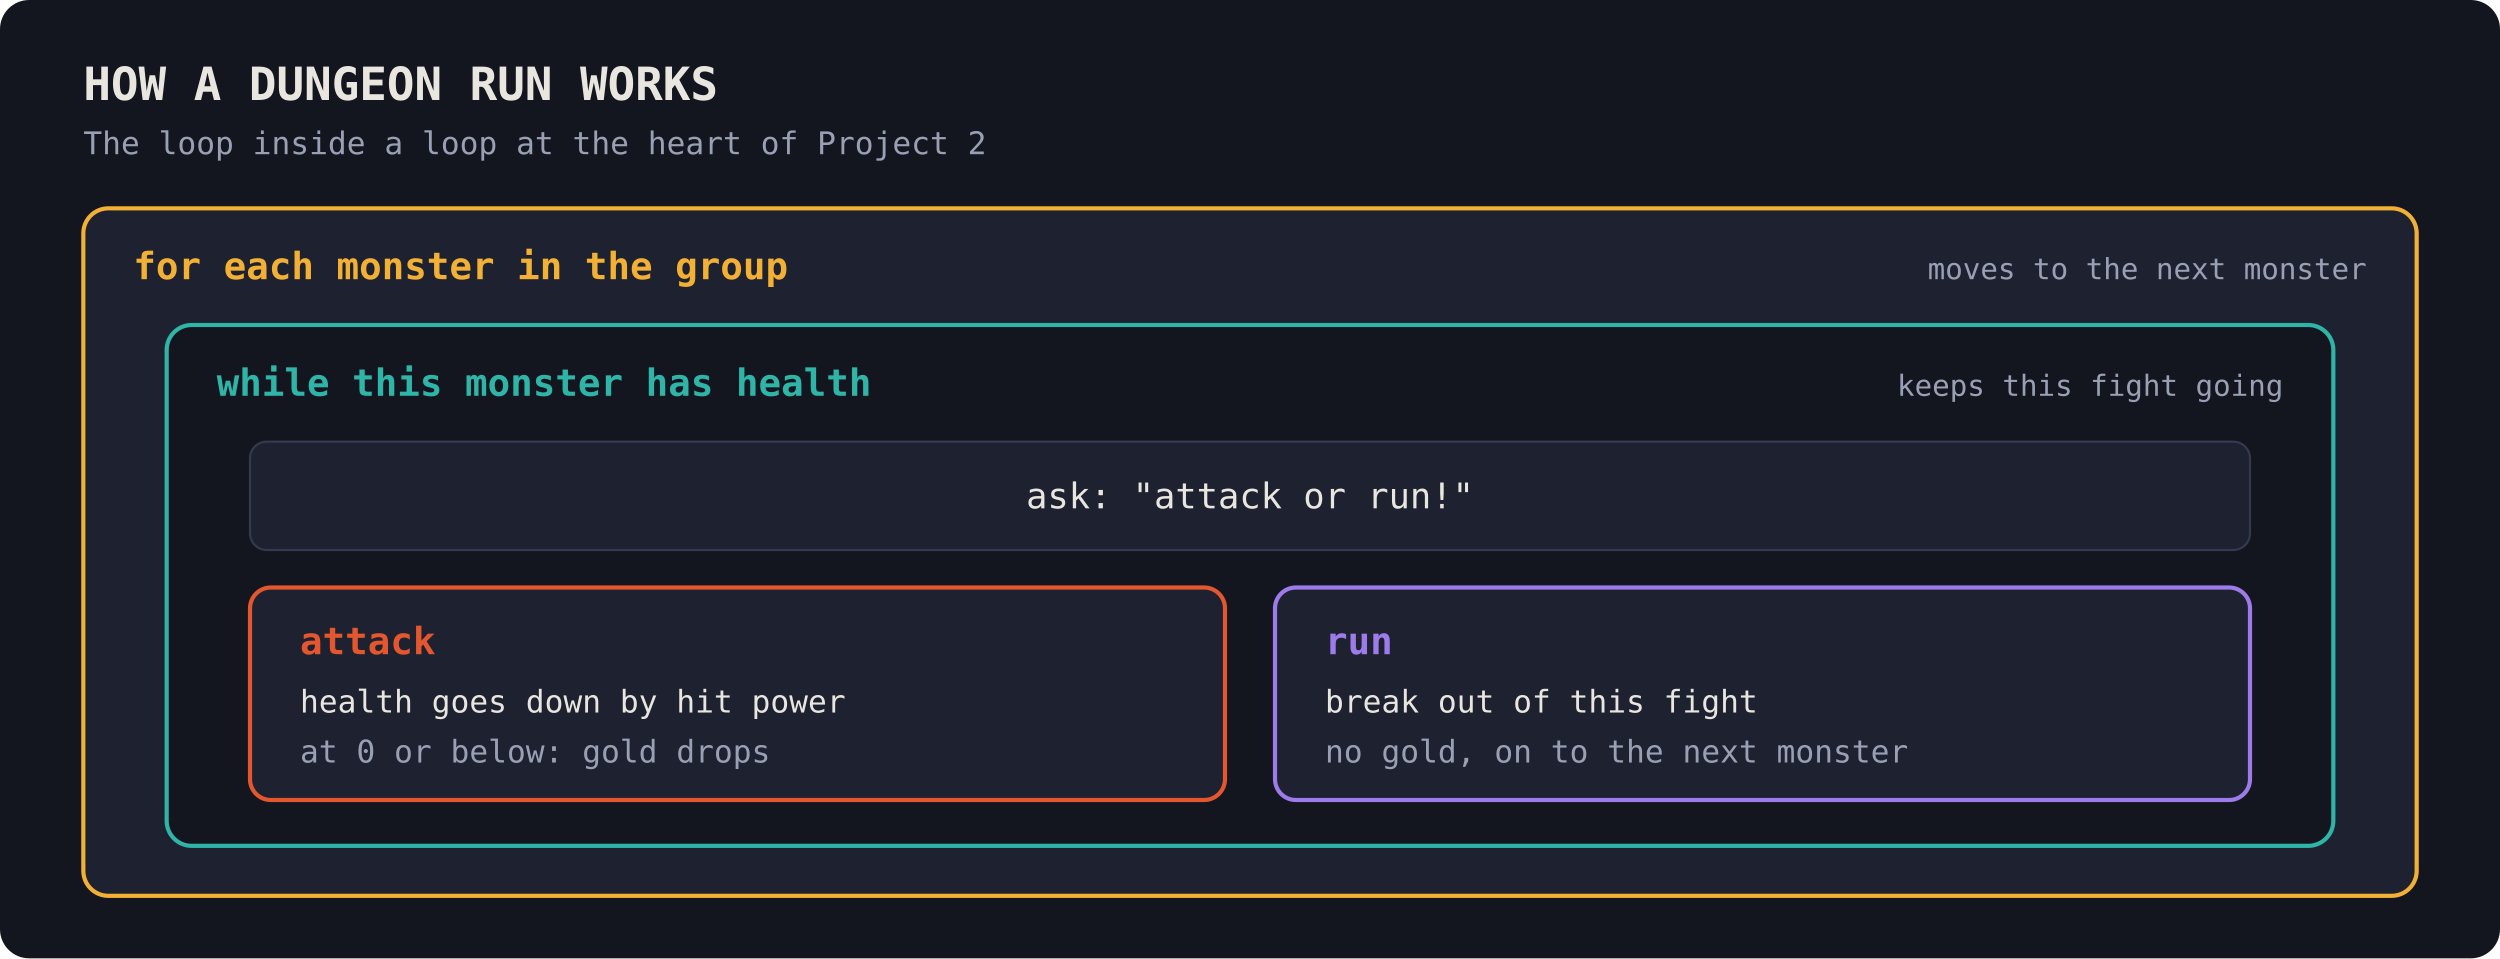
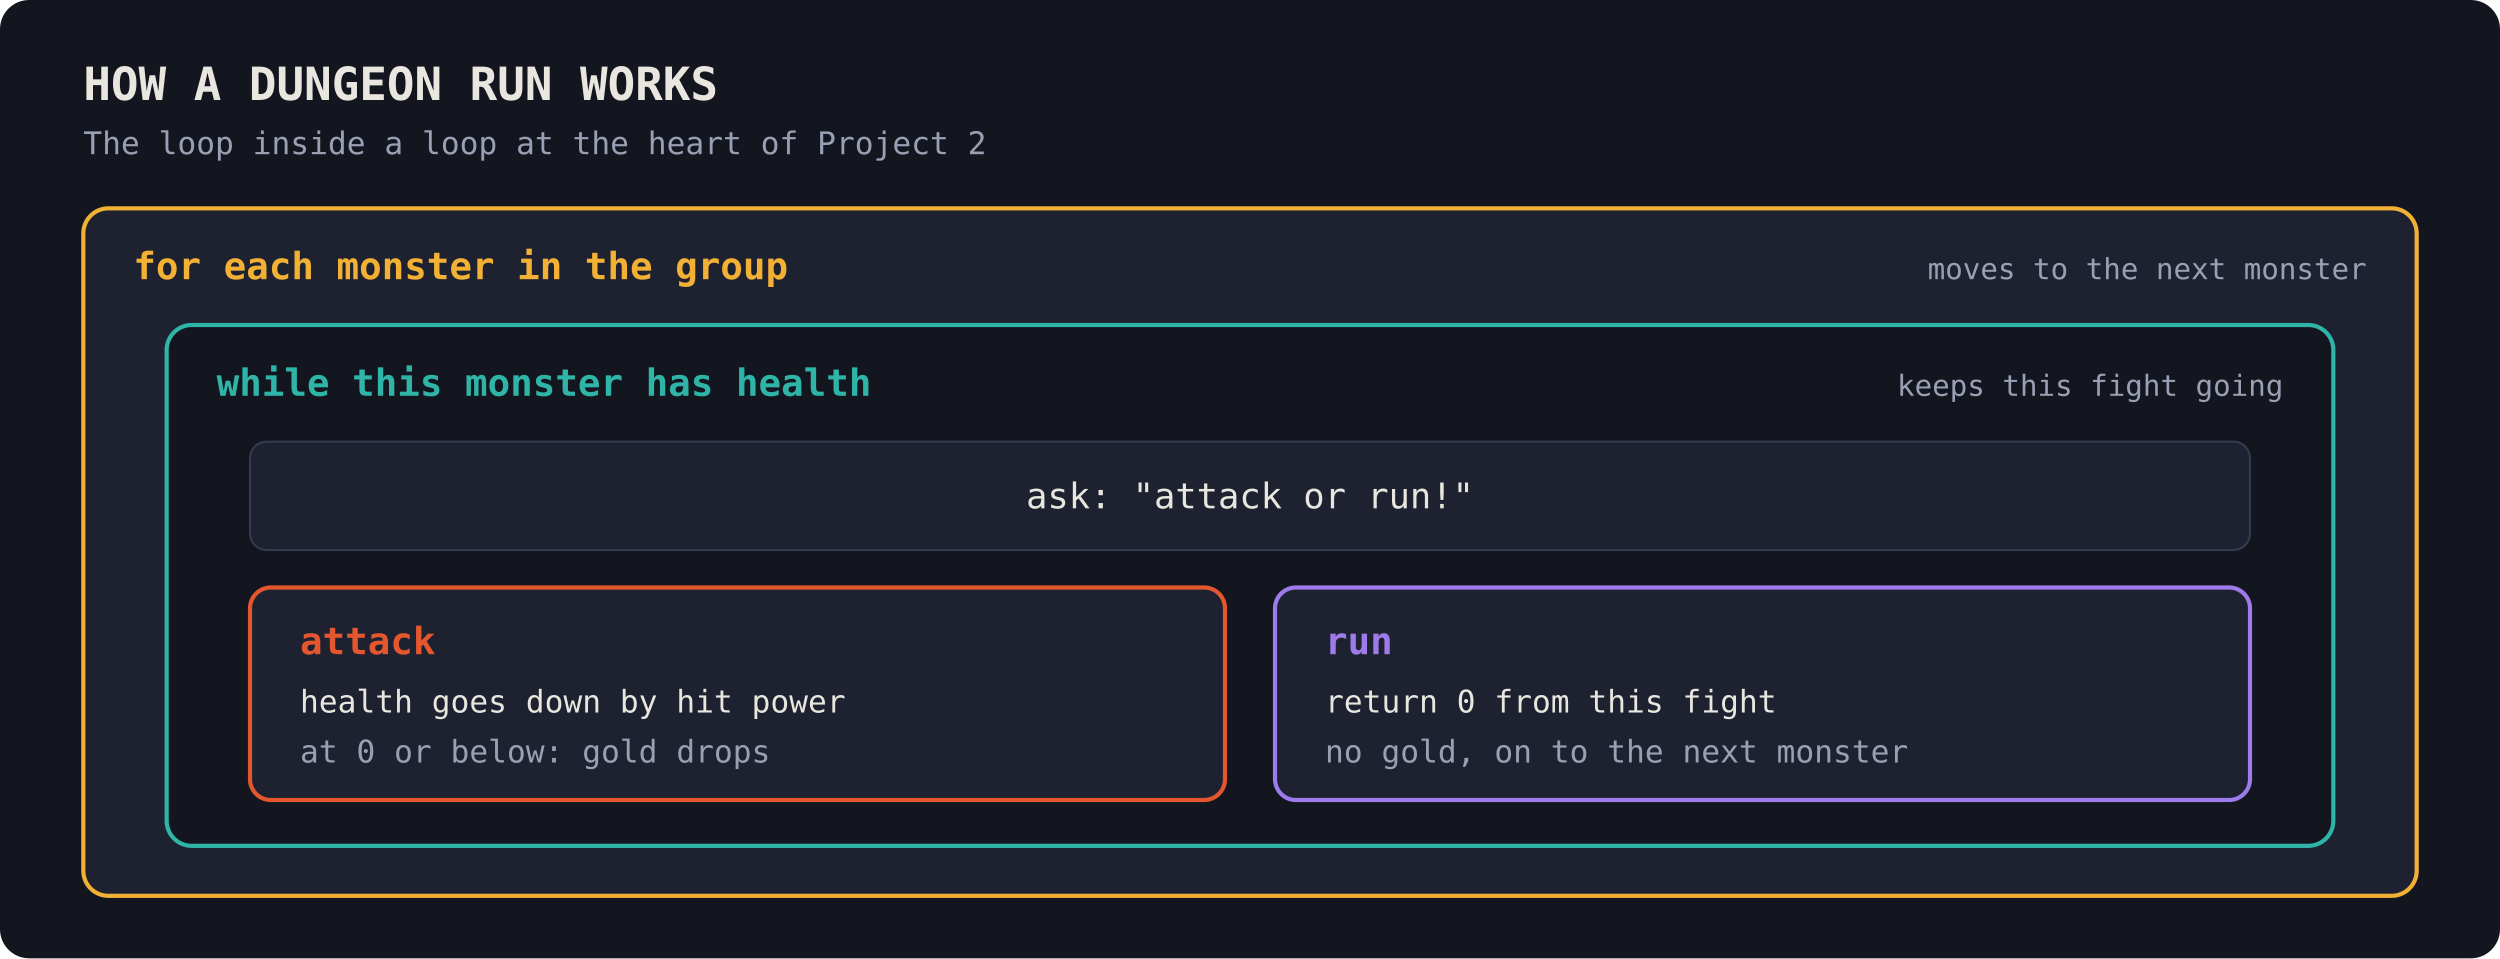
<svg xmlns="http://www.w3.org/2000/svg" viewBox="0 0 1200 460" width="1200" height="460" role="img" aria-label="Diagram of a for loop over monsters containing a while loop with attack and run choices">
  <rect width="1200" height="460" rx="14" fill="#14161f" />
  <text x="40" y="48" font-family="ui-monospace,SFMono-Regular,Menlo,Consolas,DejaVu Sans Mono,monospace" font-size="22" font-weight="700" fill="#e8e6df" text-anchor="start">HOW A DUNGEON RUN WORKS</text>
  <text x="40" y="74" font-family="ui-monospace,SFMono-Regular,Menlo,Consolas,DejaVu Sans Mono,monospace" font-size="15" font-weight="400" fill="#9aa0b4" text-anchor="start">The loop inside a loop at the heart of Project 2</text>
  <rect x="40" y="100" width="1120" height="330" rx="12" fill="#1e2230" stroke="#f2b134" stroke-width="2" />
  <text x="64" y="134" font-family="ui-monospace,SFMono-Regular,Menlo,Consolas,DejaVu Sans Mono,monospace" font-size="18" font-weight="700" fill="#f2b134" text-anchor="start">for each monster in the group</text>
  <text x="1136" y="134" font-family="ui-monospace,SFMono-Regular,Menlo,Consolas,DejaVu Sans Mono,monospace" font-size="14" font-weight="400" fill="#9aa0b4" text-anchor="end">moves to the next monster</text>
  <rect x="80" y="156" width="1040" height="250" rx="12" fill="#14161f" stroke="#2fb5a8" stroke-width="2" />
  <text x="104" y="190" font-family="ui-monospace,SFMono-Regular,Menlo,Consolas,DejaVu Sans Mono,monospace" font-size="18" font-weight="700" fill="#2fb5a8" text-anchor="start">while this monster has health</text>
  <text x="1096" y="190" font-family="ui-monospace,SFMono-Regular,Menlo,Consolas,DejaVu Sans Mono,monospace" font-size="14" font-weight="400" fill="#9aa0b4" text-anchor="end">keeps this fight going</text>
  <rect x="120" y="212" width="960" height="52" rx="8" fill="#1e2230" stroke="#343a4f" />
  <text x="600" y="244" font-family="ui-monospace,SFMono-Regular,Menlo,Consolas,DejaVu Sans Mono,monospace" font-size="17" font-weight="400" fill="#e8e6df" text-anchor="middle">ask: "attack or run!"</text>
  <rect x="120" y="282" width="468" height="102" rx="10" fill="#1e2230" stroke="#e4572e" stroke-width="2" />
  <text x="144" y="314" font-family="ui-monospace,SFMono-Regular,Menlo,Consolas,DejaVu Sans Mono,monospace" font-size="18" font-weight="700" fill="#e4572e" text-anchor="start">attack</text>
  <text x="144" y="342" font-family="ui-monospace,SFMono-Regular,Menlo,Consolas,DejaVu Sans Mono,monospace" font-size="15" font-weight="400" fill="#e8e6df" text-anchor="start">health goes down by hit power</text>
  <text x="144" y="366" font-family="ui-monospace,SFMono-Regular,Menlo,Consolas,DejaVu Sans Mono,monospace" font-size="15" font-weight="400" fill="#9aa0b4" text-anchor="start">at 0 or below: gold drops</text>
  <rect x="612" y="282" width="468" height="102" rx="10" fill="#1e2230" stroke="#9d7bea" stroke-width="2" />
  <text x="636" y="314" font-family="ui-monospace,SFMono-Regular,Menlo,Consolas,DejaVu Sans Mono,monospace" font-size="18" font-weight="700" fill="#9d7bea" text-anchor="start">run</text>
-   <text x="636" y="342" font-family="ui-monospace,SFMono-Regular,Menlo,Consolas,DejaVu Sans Mono,monospace" font-size="15" font-weight="400" fill="#e8e6df" text-anchor="start">break out of this fight</text>
+   <text x="636" y="342" font-family="ui-monospace,SFMono-Regular,Menlo,Consolas,DejaVu Sans Mono,monospace" font-size="15" font-weight="400" fill="#e8e6df" text-anchor="start">return 0 from this fight</text>
  <text x="636" y="366" font-family="ui-monospace,SFMono-Regular,Menlo,Consolas,DejaVu Sans Mono,monospace" font-size="15" font-weight="400" fill="#9aa0b4" text-anchor="start">no gold, on to the next monster</text>
</svg>
